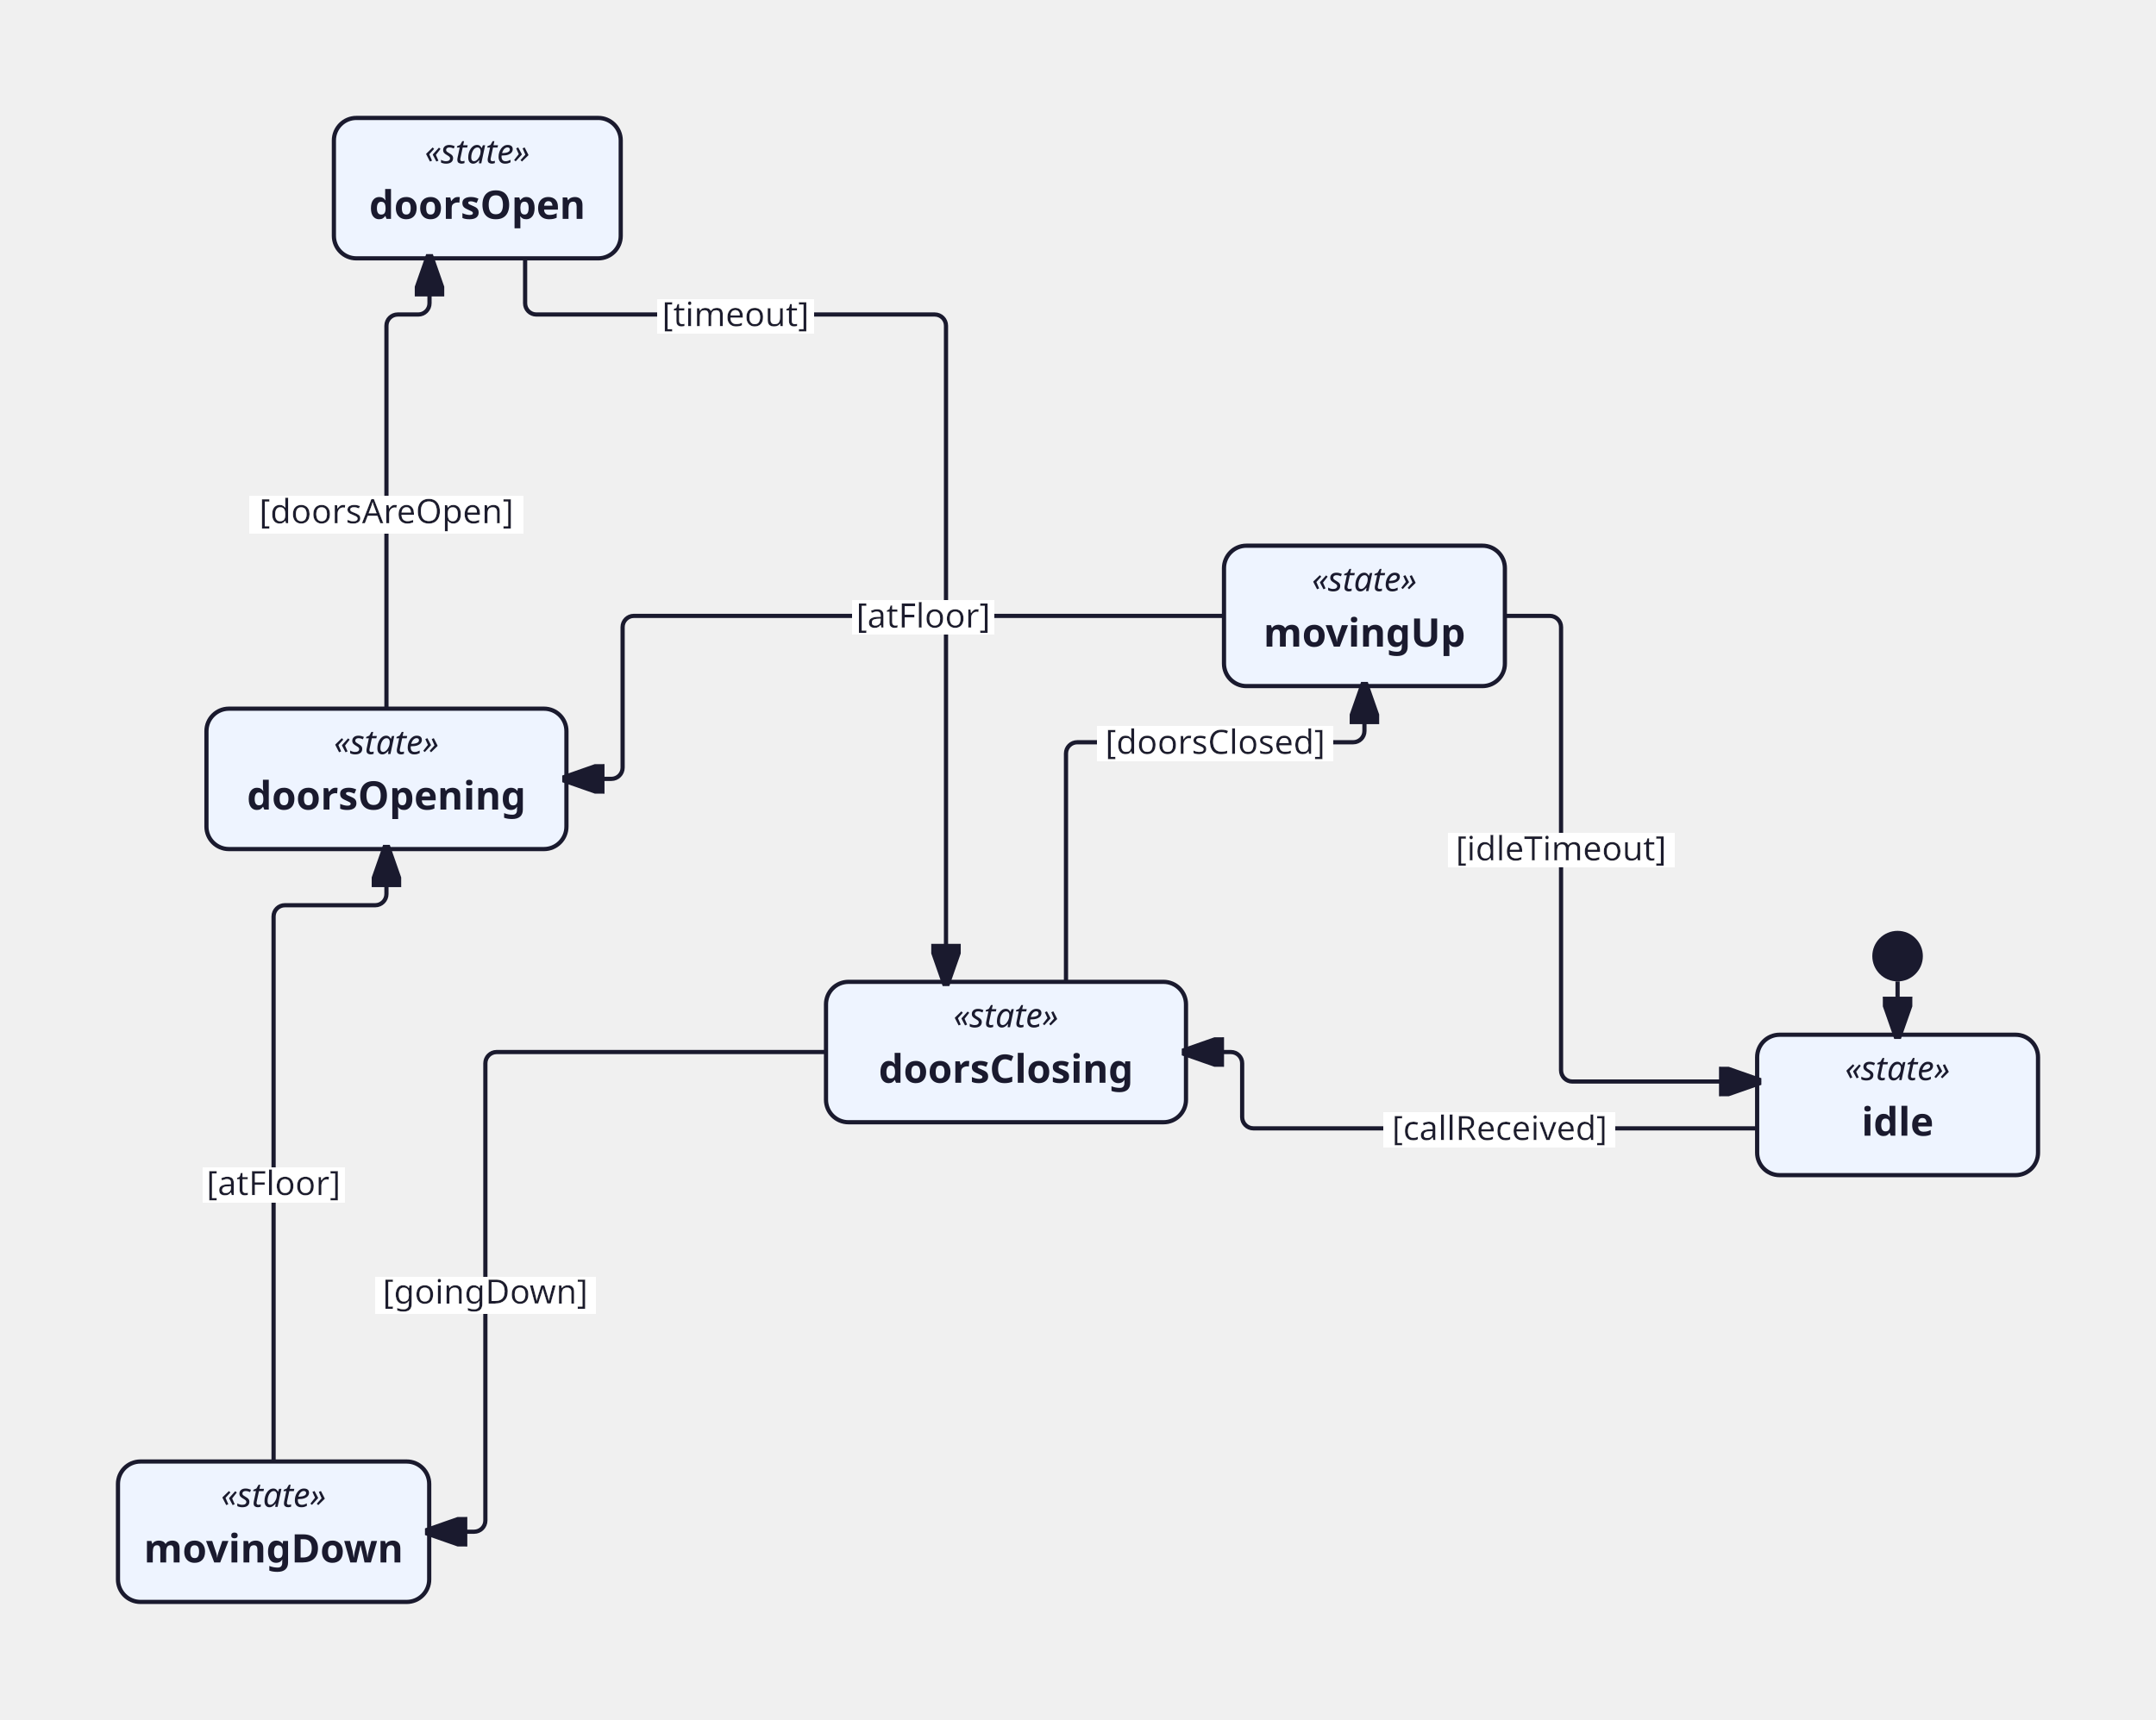
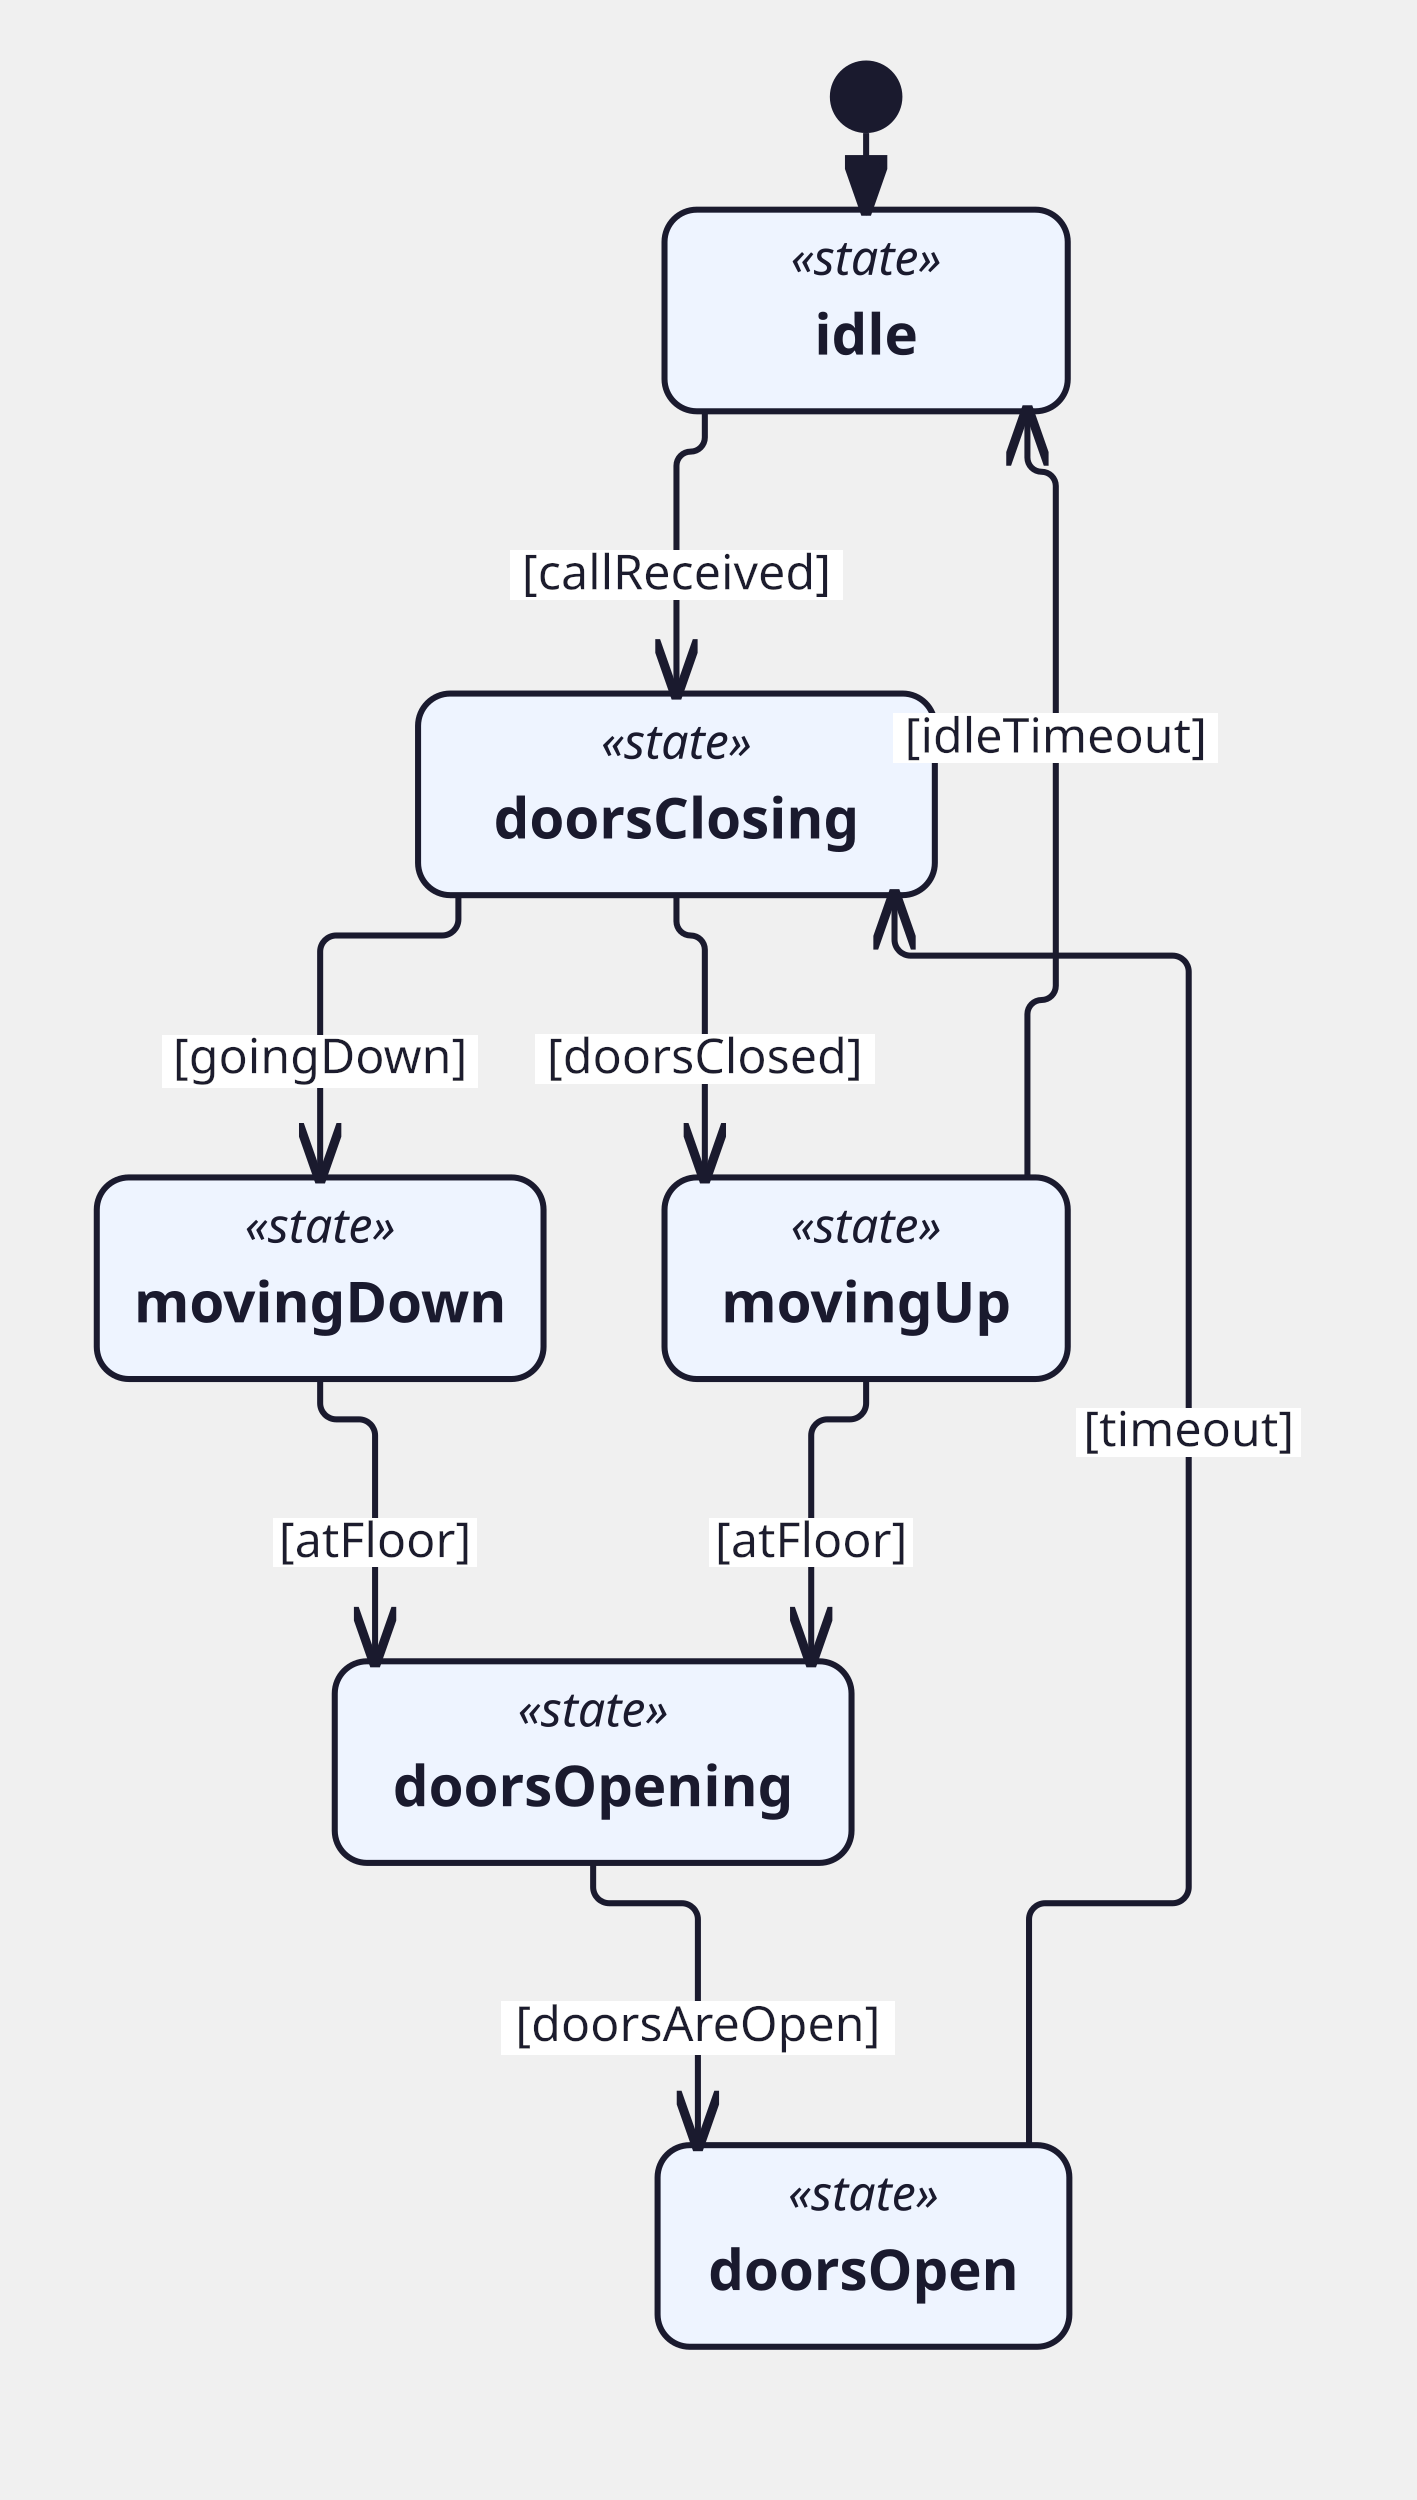
- <svg xmlns="http://www.w3.org/2000/svg" width="767.57" height="612.47" viewBox="0 0 767.57 612.47">
+ <svg xmlns="http://www.w3.org/2000/svg" width="351.20" height="620.00" viewBox="0 0 351.20 620.00">
  <defs>
-     <marker id="arrowhead-open" markerWidth="10" markerHeight="7" refX="9" refY="3.5" orient="auto">
-       <polygon points="0 0, 10 3.5, 0 7" fill="none" stroke="#1A1A2E" stroke-width="1.50" />
+     <marker id="line-end-open-chevron" markerWidth="10" markerHeight="7" refX="9" refY="3.5" orient="auto">
+       <polyline points="0 0, 10 3.5, 0 7" fill="none" stroke="#1A1A2E" stroke-width="1.50" />
    </marker>
-     <marker id="arrowhead-filled" markerWidth="10" markerHeight="7" refX="9" refY="3.5" orient="auto">
+     <marker id="line-end-hollow-triangle" markerWidth="10" markerHeight="7" refX="9" refY="3.5" orient="auto">
+       <polygon points="0 0, 10 3.5, 0 7" fill="#FFFFFF" stroke="#1A1A2E" stroke-width="1.50" />
+     </marker>
+     <marker id="line-end-filled-arrow" markerWidth="10" markerHeight="7" refX="9" refY="3.5" orient="auto">
      <polygon points="0 0, 10 3.5, 0 7" fill="#1A1A2E" stroke="#1A1A2E" stroke-width="1.50" />
    </marker>
-     <marker id="arrowhead-diamond" markerWidth="14" markerHeight="8" refX="13" refY="4" orient="auto">
-       <polygon points="1 4, 7 0, 13 4, 7 8" fill="none" stroke="#1A1A2E" stroke-width="1.50" />
+     <marker id="line-end-hollow-triangle-crossbar" markerWidth="10" markerHeight="7" refX="9" refY="3.5" orient="auto">
+       <polygon points="0 0, 10 3.5, 0 7" fill="#FFFFFF" stroke="#1A1A2E" stroke-width="1.50" />
+       <line x1="7" y1="0" x2="7" y2="7" stroke="#1A1A2E" stroke-width="1.50" />
    </marker>
-     <marker id="arrowhead-filled-diamond" markerWidth="14" markerHeight="8" refX="13" refY="4" orient="auto">
+     <marker id="line-end-hollow-diamond" markerWidth="14" markerHeight="8" refX="13" refY="4" orient="auto">
+       <polygon points="1 4, 7 0, 13 4, 7 8" fill="#FFFFFF" stroke="#1A1A2E" stroke-width="1.50" />
+     </marker>
+     <marker id="line-end-filled-diamond" markerWidth="14" markerHeight="8" refX="13" refY="4" orient="auto">
      <polygon points="1 4, 7 0, 13 4, 7 8" fill="#1A1A2E" stroke="#1A1A2E" stroke-width="1.50" />
    </marker>
-     <marker id="arrowhead-circle" markerWidth="10" markerHeight="10" refX="9" refY="5" orient="auto">
-       <circle cx="5" cy="5" r="4" fill="none" stroke="#1A1A2E" stroke-width="1.50" />
+     <marker id="line-end-circle" markerWidth="10" markerHeight="10" refX="9" refY="5" orient="auto">
+       <circle cx="5" cy="5" r="4" fill="#FFFFFF" stroke="#1A1A2E" stroke-width="1.50" />
    </marker>
-     <marker id="arrowhead-bar" markerWidth="4" markerHeight="12" refX="2" refY="6" orient="auto">
+     <marker id="line-end-bar" markerWidth="4" markerHeight="12" refX="2" refY="6" orient="auto">
      <line x1="2" y1="0" x2="2" y2="12" stroke="#1A1A2E" stroke-width="1.50" />
    </marker>
    <filter id="label-bg" x="-0.05" y="-0.05" width="1.1" height="1.1">
      <feFlood flood-color="#FFFFFF" />
      <feComposite in="SourceGraphic" operator="over" />
    </filter>
  </defs>
-   <rect x="625.57" y="368.49" width="100.00" height="50.00" fill="#EEF4FF" stroke="#1A1A2E" stroke-width="1.50" rx="8.00" ry="8.00" />
-   <text x="675.57" y="380.49" font-family="Noto Sans, sans-serif" font-size="12.00" font-style="italic" fill="#1A1A2E" text-anchor="middle" dominant-baseline="middle">«state»</text>
-   <text x="675.57" y="399.49" font-family="Noto Sans, sans-serif" font-size="14.00" font-weight="bold" fill="#1A1A2E" text-anchor="middle" dominant-baseline="middle">idle</text>
-   <rect x="73.50" y="252.37" width="128.16" height="50.00" fill="#EEF4FF" stroke="#1A1A2E" stroke-width="1.50" rx="8.00" ry="8.00" />
-   <text x="137.58" y="264.37" font-family="Noto Sans, sans-serif" font-size="12.00" font-style="italic" fill="#1A1A2E" text-anchor="middle" dominant-baseline="middle">«state»</text>
-   <text x="137.58" y="283.37" font-family="Noto Sans, sans-serif" font-size="14.00" font-weight="bold" fill="#1A1A2E" text-anchor="middle" dominant-baseline="middle">doorsOpening</text>
-   <rect x="118.87" y="42.00" width="102.12" height="50.00" fill="#EEF4FF" stroke="#1A1A2E" stroke-width="1.50" rx="8.00" ry="8.00" />
-   <text x="169.93" y="54.00" font-family="Noto Sans, sans-serif" font-size="12.00" font-style="italic" fill="#1A1A2E" text-anchor="middle" dominant-baseline="middle">«state»</text>
-   <text x="169.93" y="73.00" font-family="Noto Sans, sans-serif" font-size="14.00" font-weight="bold" fill="#1A1A2E" text-anchor="middle" dominant-baseline="middle">doorsOpen</text>
-   <rect x="294.07" y="349.65" width="128.16" height="50.00" fill="#EEF4FF" stroke="#1A1A2E" stroke-width="1.50" rx="8.00" ry="8.00" />
-   <text x="358.15" y="361.65" font-family="Noto Sans, sans-serif" font-size="12.00" font-style="italic" fill="#1A1A2E" text-anchor="middle" dominant-baseline="middle">«state»</text>
-   <text x="358.15" y="380.65" font-family="Noto Sans, sans-serif" font-size="14.00" font-weight="bold" fill="#1A1A2E" text-anchor="middle" dominant-baseline="middle">doorsClosing</text>
-   <rect x="435.76" y="194.33" width="100.00" height="50.00" fill="#EEF4FF" stroke="#1A1A2E" stroke-width="1.50" rx="8.00" ry="8.00" />
-   <text x="485.76" y="206.33" font-family="Noto Sans, sans-serif" font-size="12.00" font-style="italic" fill="#1A1A2E" text-anchor="middle" dominant-baseline="middle">«state»</text>
-   <text x="485.76" y="225.33" font-family="Noto Sans, sans-serif" font-size="14.00" font-weight="bold" fill="#1A1A2E" text-anchor="middle" dominant-baseline="middle">movingUp</text>
-   <rect x="42.00" y="520.47" width="110.80" height="50.00" fill="#EEF4FF" stroke="#1A1A2E" stroke-width="1.50" rx="8.00" ry="8.00" />
-   <text x="97.40" y="532.47" font-family="Noto Sans, sans-serif" font-size="12.00" font-style="italic" fill="#1A1A2E" text-anchor="middle" dominant-baseline="middle">«state»</text>
-   <text x="97.40" y="551.47" font-family="Noto Sans, sans-serif" font-size="14.00" font-weight="bold" fill="#1A1A2E" text-anchor="middle" dominant-baseline="middle">movingDown</text>
-   <circle cx="675.57" cy="340.49" r="9.00" fill="#1A1A2E" />
-   <path d="M 675.57 349.49 L 675.57 368.49" fill="none" stroke="#1A1A2E" stroke-width="1.50" marker-end="url(#arrowhead-filled)" />
-   <path d="M 625.57 401.82 L 446.23 401.82 A 4.00 4.00 0 0 1 442.23 397.82 L 442.23 378.65 A 4.00 4.00 0 0 0 438.23 374.65 L 422.23 374.65" fill="none" stroke="#1A1A2E" stroke-width="1.50" marker-end="url(#arrowhead-filled)" />
-   <path d="M 379.51 349.65 L 379.51 268.33 A 4.00 4.00 0 0 1 383.51 264.33 L 481.76 264.33 A 4.00 4.00 0 0 0 485.76 260.33 L 485.76 244.33" fill="none" stroke="#1A1A2E" stroke-width="1.50" marker-end="url(#arrowhead-filled)" />
-   <path d="M 435.76 219.33 L 225.66 219.33 A 4.00 4.00 0 0 0 221.66 223.33 L 221.66 273.37 A 4.00 4.00 0 0 1 217.66 277.37 L 201.66 277.37" fill="none" stroke="#1A1A2E" stroke-width="1.50" marker-end="url(#arrowhead-filled)" />
-   <path d="M 97.40 520.47 L 97.40 326.37 A 4.00 4.00 0 0 1 101.40 322.37 L 133.58 322.37 A 4.00 4.00 0 0 0 137.58 318.37 L 137.58 302.37" fill="none" stroke="#1A1A2E" stroke-width="1.50" marker-end="url(#arrowhead-filled)" />
-   <path d="M 137.58 252.37 L 137.58 116.00 A 4.00 4.00 0 0 1 141.58 112.00 L 148.91 112.00 A 4.00 4.00 0 0 0 152.91 108.00 L 152.91 92.00" fill="none" stroke="#1A1A2E" stroke-width="1.50" marker-end="url(#arrowhead-filled)" />
-   <path d="M 186.95 92.00 L 186.95 108.00 A 4.00 4.00 0 0 0 190.95 112.00 L 332.79 112.00 A 4.00 4.00 0 0 1 336.79 116.00 L 336.79 349.65" fill="none" stroke="#1A1A2E" stroke-width="1.50" marker-end="url(#arrowhead-filled)" />
-   <path d="M 294.07 374.65 L 176.80 374.65 A 4.00 4.00 0 0 0 172.80 378.65 L 172.80 541.47 A 4.00 4.00 0 0 1 168.80 545.47 L 152.80 545.47" fill="none" stroke="#1A1A2E" stroke-width="1.50" marker-end="url(#arrowhead-filled)" />
-   <path d="M 535.76 219.33 L 551.76 219.33 A 4.00 4.00 0 0 1 555.76 223.33 L 555.76 381.15 A 4.00 4.00 0 0 0 559.76 385.15 L 625.57 385.15" fill="none" stroke="#1A1A2E" stroke-width="1.50" marker-end="url(#arrowhead-filled)" />
-   <text x="533.90" y="401.82" font-family="Noto Sans, sans-serif" font-size="12.00" fill="#1A1A2E" text-anchor="middle" dominant-baseline="middle" filter="url(#label-bg)">[callReceived]</text>
-   <text x="432.64" y="264.33" font-family="Noto Sans, sans-serif" font-size="12.00" fill="#1A1A2E" text-anchor="middle" dominant-baseline="middle" filter="url(#label-bg)">[doorsClosed]</text>
-   <text x="328.71" y="219.33" font-family="Noto Sans, sans-serif" font-size="12.00" fill="#1A1A2E" text-anchor="middle" dominant-baseline="middle" filter="url(#label-bg)">[atFloor]</text>
-   <text x="97.40" y="421.42" font-family="Noto Sans, sans-serif" font-size="12.00" fill="#1A1A2E" text-anchor="middle" dominant-baseline="middle" filter="url(#label-bg)">[atFloor]</text>
-   <text x="137.58" y="182.18" font-family="Noto Sans, sans-serif" font-size="12.00" fill="#1A1A2E" text-anchor="middle" dominant-baseline="middle" filter="url(#label-bg)">[doorsAreOpen]</text>
-   <text x="261.87" y="112.00" font-family="Noto Sans, sans-serif" font-size="12.00" fill="#1A1A2E" text-anchor="middle" dominant-baseline="middle" filter="url(#label-bg)">[timeout]</text>
-   <text x="172.80" y="460.06" font-family="Noto Sans, sans-serif" font-size="12.00" fill="#1A1A2E" text-anchor="middle" dominant-baseline="middle" filter="url(#label-bg)">[goingDown]</text>
-   <text x="555.76" y="302.24" font-family="Noto Sans, sans-serif" font-size="12.00" fill="#1A1A2E" text-anchor="middle" dominant-baseline="middle" filter="url(#label-bg)">[idleTimeout]</text>
+   <rect x="164.80" y="52.00" width="100.00" height="50.00" fill="#EEF4FF" stroke="#1A1A2E" stroke-width="1.50" rx="8.00" ry="8.00" />
+   <text x="214.80" y="64.00" font-family="Noto Sans, sans-serif" font-size="12.00" font-style="italic" fill="#1A1A2E" text-anchor="middle" dominant-baseline="middle">«state»</text>
+   <text x="214.80" y="83.00" font-family="Noto Sans, sans-serif" font-size="14.00" font-weight="bold" fill="#1A1A2E" text-anchor="middle" dominant-baseline="middle">idle</text>
+   <rect x="83.02" y="412.00" width="128.16" height="50.00" fill="#EEF4FF" stroke="#1A1A2E" stroke-width="1.50" rx="8.00" ry="8.00" />
+   <text x="147.10" y="424.00" font-family="Noto Sans, sans-serif" font-size="12.00" font-style="italic" fill="#1A1A2E" text-anchor="middle" dominant-baseline="middle">«state»</text>
+   <text x="147.10" y="443.00" font-family="Noto Sans, sans-serif" font-size="14.00" font-weight="bold" fill="#1A1A2E" text-anchor="middle" dominant-baseline="middle">doorsOpening</text>
+   <rect x="163.08" y="532.00" width="102.12" height="50.00" fill="#EEF4FF" stroke="#1A1A2E" stroke-width="1.50" rx="8.00" ry="8.00" />
+   <text x="214.14" y="544.00" font-family="Noto Sans, sans-serif" font-size="12.00" font-style="italic" fill="#1A1A2E" text-anchor="middle" dominant-baseline="middle">«state»</text>
+   <text x="214.14" y="563.00" font-family="Noto Sans, sans-serif" font-size="14.00" font-weight="bold" fill="#1A1A2E" text-anchor="middle" dominant-baseline="middle">doorsOpen</text>
+   <rect x="103.68" y="172.00" width="128.16" height="50.00" fill="#EEF4FF" stroke="#1A1A2E" stroke-width="1.50" rx="8.00" ry="8.00" />
+   <text x="167.76" y="184.00" font-family="Noto Sans, sans-serif" font-size="12.00" font-style="italic" fill="#1A1A2E" text-anchor="middle" dominant-baseline="middle">«state»</text>
+   <text x="167.76" y="203.00" font-family="Noto Sans, sans-serif" font-size="14.00" font-weight="bold" fill="#1A1A2E" text-anchor="middle" dominant-baseline="middle">doorsClosing</text>
+   <rect x="164.80" y="292.00" width="100.00" height="50.00" fill="#EEF4FF" stroke="#1A1A2E" stroke-width="1.50" rx="8.00" ry="8.00" />
+   <text x="214.80" y="304.00" font-family="Noto Sans, sans-serif" font-size="12.00" font-style="italic" fill="#1A1A2E" text-anchor="middle" dominant-baseline="middle">«state»</text>
+   <text x="214.80" y="323.00" font-family="Noto Sans, sans-serif" font-size="14.00" font-weight="bold" fill="#1A1A2E" text-anchor="middle" dominant-baseline="middle">movingUp</text>
+   <rect x="24.00" y="292.00" width="110.80" height="50.00" fill="#EEF4FF" stroke="#1A1A2E" stroke-width="1.50" rx="8.00" ry="8.00" />
+   <text x="79.40" y="304.00" font-family="Noto Sans, sans-serif" font-size="12.00" font-style="italic" fill="#1A1A2E" text-anchor="middle" dominant-baseline="middle">«state»</text>
+   <text x="79.40" y="323.00" font-family="Noto Sans, sans-serif" font-size="14.00" font-weight="bold" fill="#1A1A2E" text-anchor="middle" dominant-baseline="middle">movingDown</text>
+   <circle cx="214.80" cy="24.00" r="9.00" fill="#1A1A2E" />
+   <path d="M 214.80 33.00 L 214.80 52.00" fill="none" stroke="#1A1A2E" stroke-width="1.50" marker-end="url(#line-end-filled-arrow)" />
+   <path d="M 174.80 102.00 L 174.80 108.48 A 3.52 3.52 0 0 1 171.28 112.00 L 171.28 112.00 A 3.52 3.52 0 0 0 167.76 115.52 L 167.76 172.00" fill="none" stroke="#1A1A2E" stroke-width="1.50" marker-end="url(#line-end-open-chevron)" />
+   <path d="M 167.76 222.00 L 167.76 228.48 A 3.52 3.52 0 0 0 171.28 232.00 L 171.28 232.00 A 3.52 3.52 0 0 1 174.80 235.52 L 174.80 292.00" fill="none" stroke="#1A1A2E" stroke-width="1.50" marker-end="url(#line-end-open-chevron)" />
+   <path d="M 214.80 342.00 L 214.80 348.00 A 4.00 4.00 0 0 1 210.80 352.00 L 205.18 352.00 A 4.00 4.00 0 0 0 201.18 356.00 L 201.18 412.00" fill="none" stroke="#1A1A2E" stroke-width="1.50" marker-end="url(#line-end-open-chevron)" />
+   <path d="M 79.40 342.00 L 79.40 348.00 A 4.00 4.00 0 0 0 83.40 352.00 L 89.02 352.00 A 4.00 4.00 0 0 1 93.02 356.00 L 93.02 412.00" fill="none" stroke="#1A1A2E" stroke-width="1.50" marker-end="url(#line-end-open-chevron)" />
+   <path d="M 147.10 462.00 L 147.10 468.00 A 4.00 4.00 0 0 0 151.10 472.00 L 169.08 472.00 A 4.00 4.00 0 0 1 173.08 476.00 L 173.08 532.00" fill="none" stroke="#1A1A2E" stroke-width="1.50" marker-end="url(#line-end-open-chevron)" />
+   <path d="M 255.20 532.00 L 255.20 476.00 A 4.00 4.00 0 0 1 259.20 472.00 L 290.80 472.00 A 4.00 4.00 0 0 0 294.80 468.00 L 294.80 241.00 A 4.00 4.00 0 0 0 290.80 237.00 L 225.84 237.00 A 4.00 4.00 0 0 1 221.84 233.00 L 221.84 222.00" fill="none" stroke="#1A1A2E" stroke-width="1.50" marker-end="url(#line-end-open-chevron)" />
+   <path d="M 113.68 222.00 L 113.68 228.00 A 4.00 4.00 0 0 1 109.68 232.00 L 83.40 232.00 A 4.00 4.00 0 0 0 79.40 236.00 L 79.40 292.00" fill="none" stroke="#1A1A2E" stroke-width="1.50" marker-end="url(#line-end-open-chevron)" />
+   <path d="M 254.80 292.00 L 254.80 251.52 A 3.52 3.52 0 0 1 258.32 248.00 L 258.32 248.00 A 3.52 3.52 0 0 0 261.84 244.48 L 261.84 120.52 A 3.52 3.52 0 0 0 258.32 117.00 L 258.32 117.00 A 3.52 3.52 0 0 1 254.80 113.48 L 254.80 102.00" fill="none" stroke="#1A1A2E" stroke-width="1.50" marker-end="url(#line-end-open-chevron)" />
+   <text x="167.76" y="142.00" font-family="Noto Sans, sans-serif" font-size="12.00" fill="#1A1A2E" text-anchor="middle" dominant-baseline="middle" filter="url(#label-bg)">[callReceived]</text>
+   <text x="174.80" y="262.00" font-family="Noto Sans, sans-serif" font-size="12.00" fill="#1A1A2E" text-anchor="middle" dominant-baseline="middle" filter="url(#label-bg)">[doorsClosed]</text>
+   <text x="201.18" y="382.00" font-family="Noto Sans, sans-serif" font-size="12.00" fill="#1A1A2E" text-anchor="middle" dominant-baseline="middle" filter="url(#label-bg)">[atFloor]</text>
+   <text x="93.02" y="382.00" font-family="Noto Sans, sans-serif" font-size="12.00" fill="#1A1A2E" text-anchor="middle" dominant-baseline="middle" filter="url(#label-bg)">[atFloor]</text>
+   <text x="173.08" y="502.00" font-family="Noto Sans, sans-serif" font-size="12.00" fill="#1A1A2E" text-anchor="middle" dominant-baseline="middle" filter="url(#label-bg)">[doorsAreOpen]</text>
+   <text x="294.80" y="354.50" font-family="Noto Sans, sans-serif" font-size="12.00" fill="#1A1A2E" text-anchor="middle" dominant-baseline="middle" filter="url(#label-bg)">[timeout]</text>
+   <text x="79.40" y="262.00" font-family="Noto Sans, sans-serif" font-size="12.00" fill="#1A1A2E" text-anchor="middle" dominant-baseline="middle" filter="url(#label-bg)">[goingDown]</text>
+   <text x="261.84" y="182.50" font-family="Noto Sans, sans-serif" font-size="12.00" fill="#1A1A2E" text-anchor="middle" dominant-baseline="middle" filter="url(#label-bg)">[idleTimeout]</text>
</svg>
